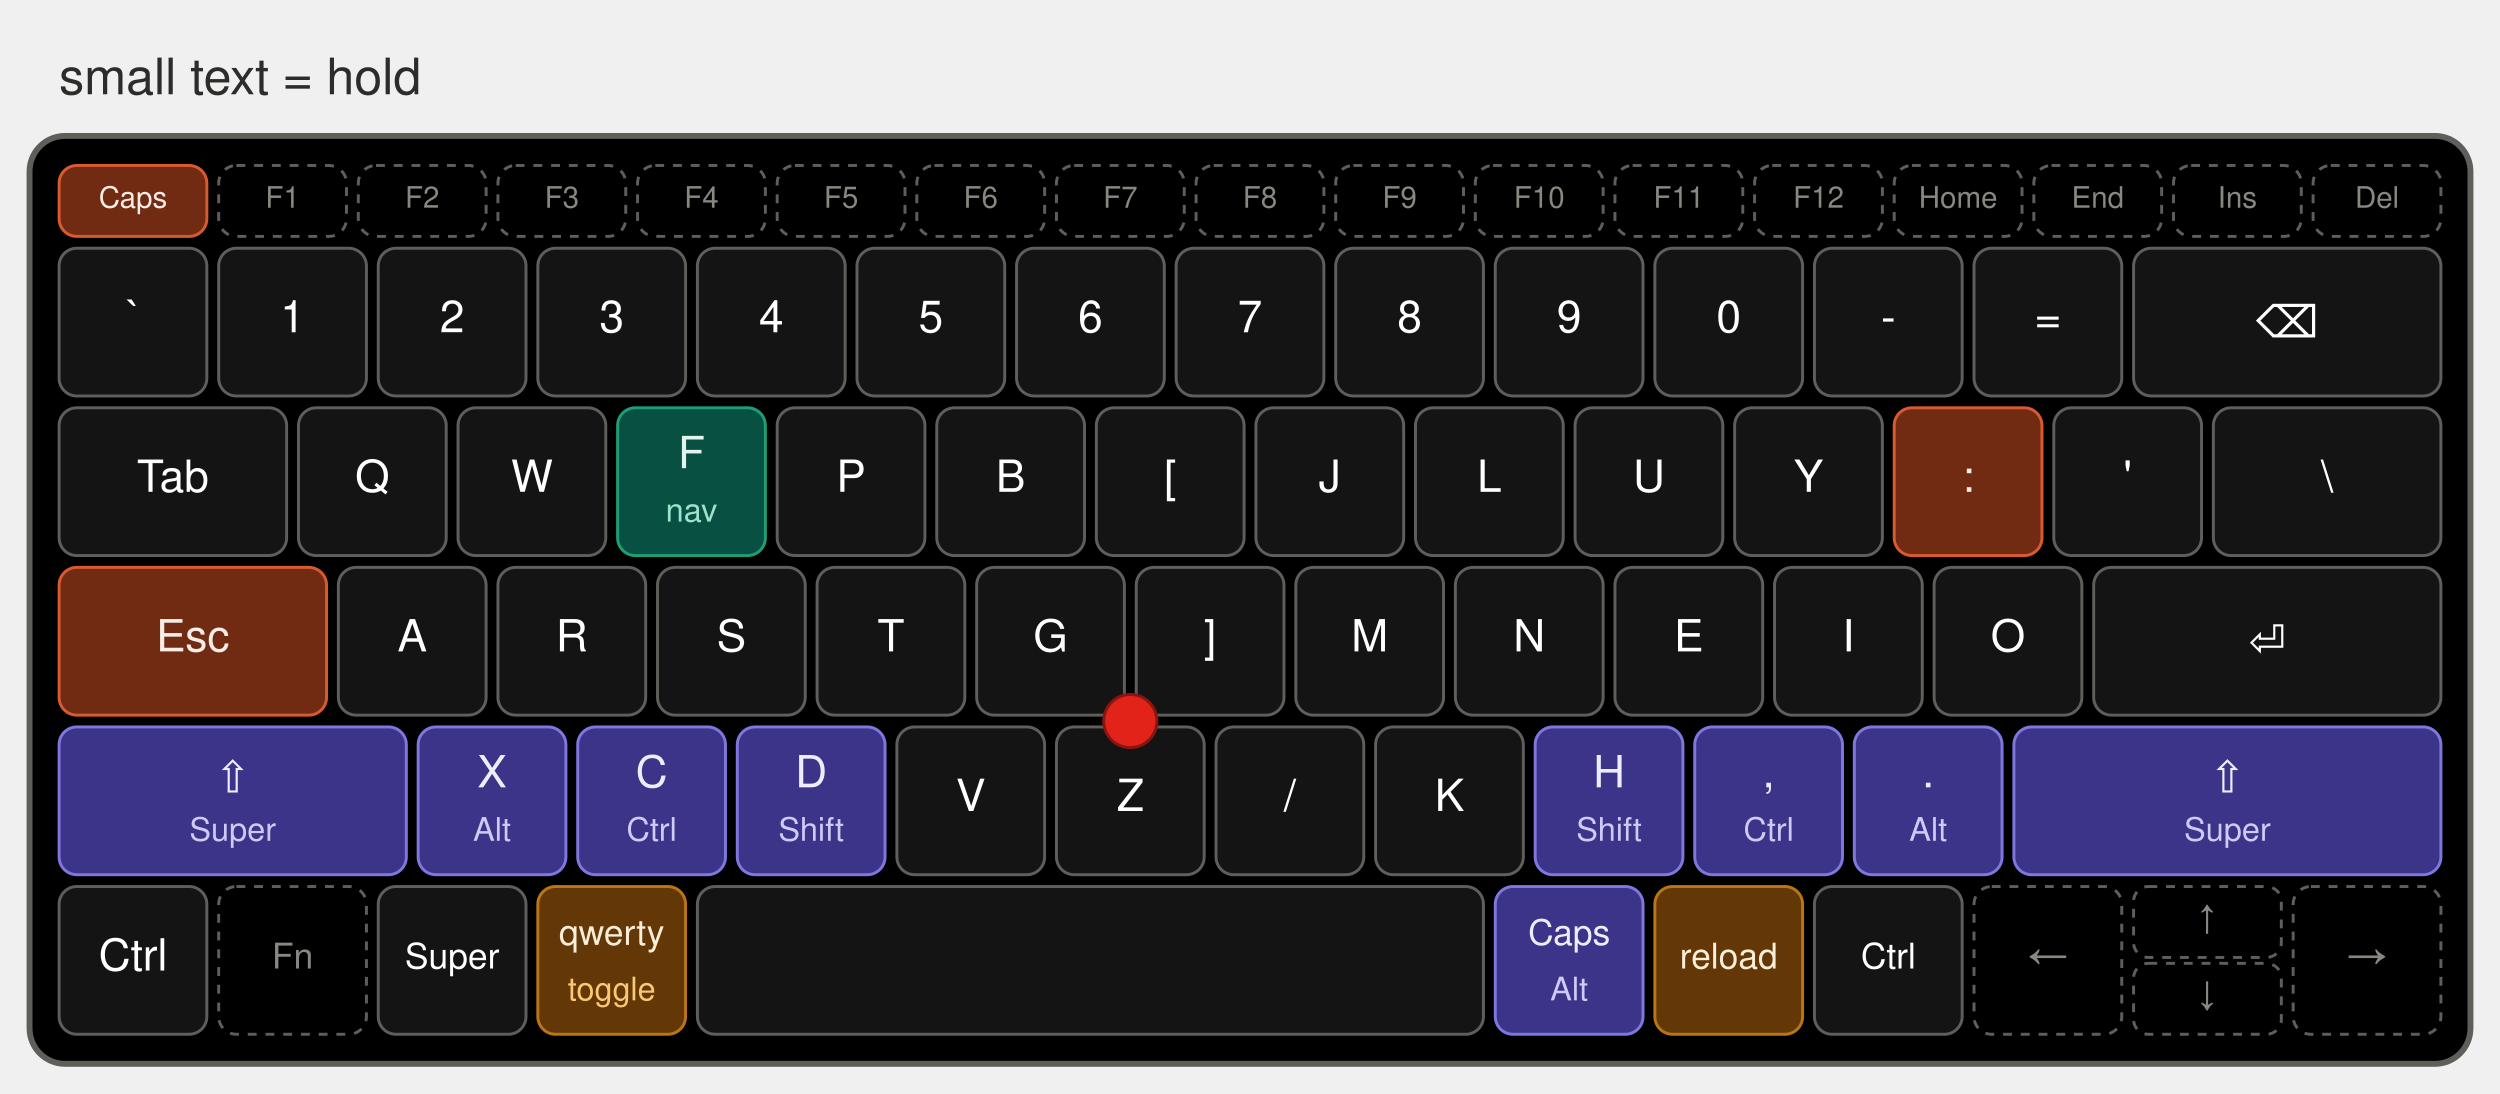
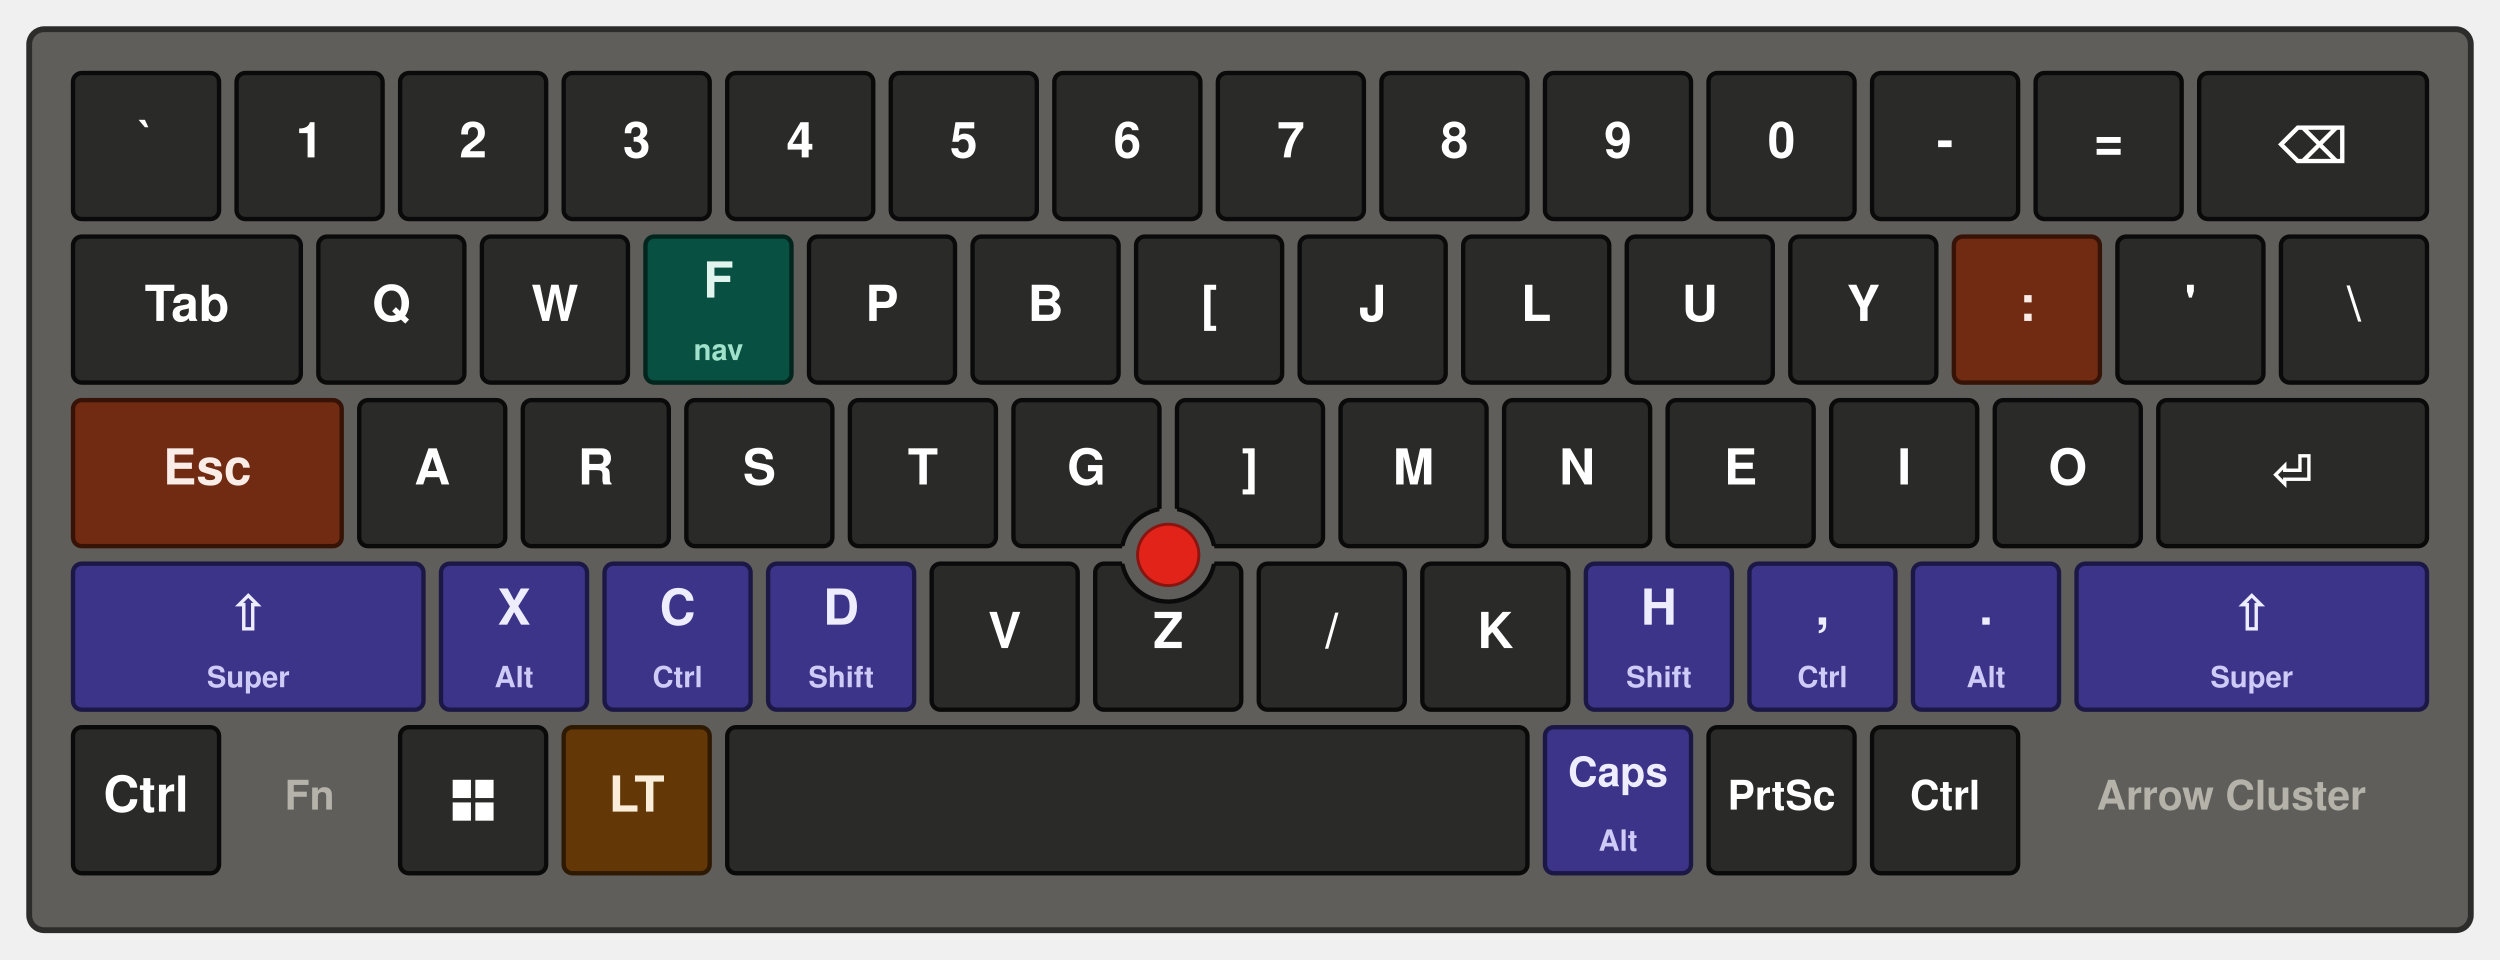
- <svg xmlns="http://www.w3.org/2000/svg" width="846" height="370" viewBox="0 0 846 370">
-   <style>text{font-family:-apple-system,"Segoe UI",Helvetica,Arial,"DejaVu Sans",sans-serif;text-anchor:middle;dominant-baseline:central}
- .kb{fill:#000000;stroke:#5F5E5A;stroke-width:2}.tp{fill:#E2231A;stroke:#8A1410;stroke-width:1}
- .ti{font-size:17px;font-weight:500;text-anchor:start;fill:#2C2C2A}.su{font-size:13px;text-anchor:start;fill:#5F5E5A}
- rect{stroke-width:1}.t{font-size:15px}.tl{font-size:12px}.s{font-size:11px}.ft{font-size:10px}
- .n rect{fill:#141414;stroke:#5F5E5A}.n .t,.n .tl,.n .ft{fill:#FFFFFF}.n .s{fill:#B4B2A9}
- .blank rect{fill:#0A0A0A;stroke:#2C2C2A}
- .dim rect,.ud rect{fill:none;stroke:#5F5E5A;stroke-dasharray:3 3}.dim text,.ud text{fill:#888780}
- .mod rect{fill:#3C3489;stroke:#7F77DD}.mod .t,.mod .tl,.mod .ft{fill:#EEEDFE}.mod .s{fill:#CECBF6}
- .nav rect{fill:#085041;stroke:#1D9E75}.nav .t,.nav .tl,.nav .ft{fill:#E1F5EE}.nav .s{fill:#9FE1CB}
- .ch rect{fill:#712B13;stroke:#D85A30}.ch .t,.ch .tl,.ch .ft{fill:#FAECE7}.ch .s{fill:#F5C4B3}
- .sw rect{fill:#633806;stroke:#BA7517}.sw .t,.sw .tl,.sw .ft{fill:#FAEEDA}.sw .s{fill:#FAC775}
- .held rect{fill:#5DCAA5;stroke:#5DCAA5}.held text{fill:#04342C}
- @media (prefers-color-scheme:dark){.ti{fill:#E8E6DE}.su{fill:#B4B2A9}}</style>
-   <rect class="kb" x="10" y="46" width="826" height="314" rx="12" />
-   <text class="ti" x="20" y="28">small text = hold</text>
+ <svg xmlns="http://www.w3.org/2000/svg" width="856" height="328.5" viewBox="0 0 856 328.5">
+   <style>text{font-family:-apple-system,"Segoe UI",Helvetica,Arial,"DejaVu Sans",sans-serif;text-anchor:middle;dominant-baseline:central;font-weight:600}
+ .kb{fill:#5F5E5A;stroke:#2C2C2A;stroke-width:2}.tp{fill:#E2231A;stroke:#8A1410;stroke-width:1}
+ rect{stroke-width:1.5}.t{font-size:17px}.tl{font-size:14px}.s{font-size:10px}.ft{font-size:11px}
+ .n rect,.blank rect{fill:#2A2A28;stroke:#0A0A0A}.cut{fill:none;stroke:#0A0A0A;stroke-width:1.5}.n .t,.n .tl,.n .ft{fill:#FFFFFF}.n .s{fill:#D3D1C7}
+ .dim rect{fill:none;stroke:none}.dim text{fill:#B4B2A9}.ac{font-size:14px;fill:#B4B2A9}
+ .mod rect{fill:#3C3489;stroke:#1C1846}.mod .t,.mod .tl,.mod .ft{fill:#EEEDFE}.mod .s{fill:#CECBF6}
+ .nav rect{fill:#085041;stroke:#02261E}.nav .t,.nav .tl,.nav .ft{fill:#E1F5EE}.nav .s{fill:#9FE1CB}
+ .ch rect{fill:#712B13;stroke:#361306}.ch .t,.ch .tl,.ch .ft{fill:#FAECE7}.ch .s{fill:#F5C4B3}
+ .sw rect{fill:#633806;stroke:#2E1902}.sw .t,.sw .tl,.sw .ft{fill:#FAEEDA}.sw .s{fill:#FAC775}
+ .held rect{fill:#5DCAA5;stroke:#1D7A5C}.held text{fill:#04342C}.win{fill:#FFFFFF}</style>
+   <defs>
+     <mask id="tpcut">
+       <rect width="856.0" height="324" fill="white" />
+       <circle cx="400" cy="190" r="16" fill="black" />
+     </mask>
+     <clipPath id="tpkeys">
+       <rect x="347" y="137" width="50" height="50" rx="3" />
+       <rect x="403" y="137" width="50" height="50" rx="3" />
+       <rect x="375" y="193" width="50" height="50" rx="3" />
+     </clipPath>
+   </defs>
+   <rect class="kb" x="10" y="10" width="836" height="308.5" rx="5.1" />
+   <g class="n">
+     <rect x="25" y="25" width="50" height="50" rx="3" />
+     <text class="t" x="50" y="50">`</text>
+   </g>
+   <g class="n">
+     <rect x="81" y="25" width="50" height="50" rx="3" />
+     <text class="t" x="106" y="50">1</text>
+   </g>
+   <g class="n">
+     <rect x="137" y="25" width="50" height="50" rx="3" />
+     <text class="t" x="162" y="50">2</text>
+   </g>
+   <g class="n">
+     <rect x="193" y="25" width="50" height="50" rx="3" />
+     <text class="t" x="218" y="50">3</text>
+   </g>
+   <g class="n">
+     <rect x="249" y="25" width="50" height="50" rx="3" />
+     <text class="t" x="274" y="50">4</text>
+   </g>
+   <g class="n">
+     <rect x="305" y="25" width="50" height="50" rx="3" />
+     <text class="t" x="330" y="50">5</text>
+   </g>
+   <g class="n">
+     <rect x="361" y="25" width="50" height="50" rx="3" />
+     <text class="t" x="386" y="50">6</text>
+   </g>
+   <g class="n">
+     <rect x="417" y="25" width="50" height="50" rx="3" />
+     <text class="t" x="442" y="50">7</text>
+   </g>
+   <g class="n">
+     <rect x="473" y="25" width="50" height="50" rx="3" />
+     <text class="t" x="498" y="50">8</text>
+   </g>
+   <g class="n">
+     <rect x="529" y="25" width="50" height="50" rx="3" />
+     <text class="t" x="554" y="50">9</text>
+   </g>
+   <g class="n">
+     <rect x="585" y="25" width="50" height="50" rx="3" />
+     <text class="t" x="610" y="50">0</text>
+   </g>
+   <g class="n">
+     <rect x="641" y="25" width="50" height="50" rx="3" />
+     <text class="t" x="666" y="50">-</text>
+   </g>
+   <g class="n">
+     <rect x="697" y="25" width="50" height="50" rx="3" />
+     <text class="t" x="722" y="50">=</text>
+   </g>
+   <g class="n">
+     <rect x="753" y="25" width="78" height="50" rx="3" />
+     <text class="t" x="792" y="50">⌫</text>
+   </g>
+   <g class="n">
+     <rect x="25" y="81" width="78" height="50" rx="3" />
+     <text class="t" x="64" y="106">Tab</text>
+   </g>
+   <g class="n">
+     <rect x="109" y="81" width="50" height="50" rx="3" />
+     <text class="t" x="134" y="106">Q</text>
+   </g>
+   <g class="n">
+     <rect x="165" y="81" width="50" height="50" rx="3" />
+     <text class="t" x="190" y="106">W</text>
+   </g>
+   <g class="nav">
+     <rect x="221" y="81" width="50" height="50" rx="3" />
+     <text class="t" x="246" y="98">F</text>
+     <text class="s" x="246" y="121">nav</text>
+   </g>
+   <g class="n">
+     <rect x="277" y="81" width="50" height="50" rx="3" />
+     <text class="t" x="302" y="106">P</text>
+   </g>
+   <g class="n">
+     <rect x="333" y="81" width="50" height="50" rx="3" />
+     <text class="t" x="358" y="106">B</text>
+   </g>
+   <g class="n">
+     <rect x="389" y="81" width="50" height="50" rx="3" />
+     <text class="t" x="414" y="106">[</text>
+   </g>
+   <g class="n">
+     <rect x="445" y="81" width="50" height="50" rx="3" />
+     <text class="t" x="470" y="106">J</text>
+   </g>
+   <g class="n">
+     <rect x="501" y="81" width="50" height="50" rx="3" />
+     <text class="t" x="526" y="106">L</text>
+   </g>
+   <g class="n">
+     <rect x="557" y="81" width="50" height="50" rx="3" />
+     <text class="t" x="582" y="106">U</text>
+   </g>
+   <g class="n">
+     <rect x="613" y="81" width="50" height="50" rx="3" />
+     <text class="t" x="638" y="106">Y</text>
+   </g>
  <g class="ch">
-     <rect x="20" y="56" width="50" height="24" rx="6" />
-     <text class="ft" x="45.0" y="68.0">Caps</text>
+     <rect x="669" y="81" width="50" height="50" rx="3" />
+     <text class="t" x="694" y="106">:</text>
+   </g>
+   <g class="n">
+     <rect x="725" y="81" width="50" height="50" rx="3" />
+     <text class="t" x="750" y="106">'</text>
+   </g>
+   <g class="n">
+     <rect x="781" y="81" width="50" height="50" rx="3" />
+     <text class="t" x="806" y="106">\</text>
+   </g>
+   <g class="ch">
+     <rect x="25" y="137" width="92" height="50" rx="3" />
+     <text class="t" x="71" y="162">Esc</text>
+   </g>
+   <g class="n">
+     <rect x="123" y="137" width="50" height="50" rx="3" />
+     <text class="t" x="148" y="162">A</text>
+   </g>
+   <g class="n">
+     <rect x="179" y="137" width="50" height="50" rx="3" />
+     <text class="t" x="204" y="162">R</text>
+   </g>
+   <g class="n">
+     <rect x="235" y="137" width="50" height="50" rx="3" />
+     <text class="t" x="260" y="162">S</text>
+   </g>
+   <g class="n">
+     <rect x="291" y="137" width="50" height="50" rx="3" />
+     <text class="t" x="316" y="162">T</text>
+   </g>
+   <g class="n" mask="url(#tpcut)">
+     <rect x="347" y="137" width="50" height="50" rx="3" />
+     <text class="t" x="372" y="162">G</text>
+   </g>
+   <g class="n" mask="url(#tpcut)">
+     <rect x="403" y="137" width="50" height="50" rx="3" />
+     <text class="t" x="428" y="162">]</text>
+   </g>
+   <g class="n">
+     <rect x="459" y="137" width="50" height="50" rx="3" />
+     <text class="t" x="484" y="162">M</text>
+   </g>
+   <g class="n">
+     <rect x="515" y="137" width="50" height="50" rx="3" />
+     <text class="t" x="540" y="162">N</text>
+   </g>
+   <g class="n">
+     <rect x="571" y="137" width="50" height="50" rx="3" />
+     <text class="t" x="596" y="162">E</text>
+   </g>
+   <g class="n">
+     <rect x="627" y="137" width="50" height="50" rx="3" />
+     <text class="t" x="652" y="162">I</text>
+   </g>
+   <g class="n">
+     <rect x="683" y="137" width="50" height="50" rx="3" />
+     <text class="t" x="708" y="162">O</text>
+   </g>
+   <g class="n">
+     <rect x="739" y="137" width="92" height="50" rx="3" />
+     <text class="t" x="785" y="162">⏎</text>
+   </g>
+   <g class="mod">
+     <rect x="25" y="193" width="120" height="50" rx="3" />
+     <text class="t" x="85" y="210">⇧</text>
+     <text class="s" x="85" y="233">Super</text>
+   </g>
+   <g class="mod">
+     <rect x="151" y="193" width="50" height="50" rx="3" />
+     <text class="t" x="176" y="210">X</text>
+     <text class="s" x="176" y="233">Alt</text>
+   </g>
+   <g class="mod">
+     <rect x="207" y="193" width="50" height="50" rx="3" />
+     <text class="t" x="232" y="210">C</text>
+     <text class="s" x="232" y="233">Ctrl</text>
+   </g>
+   <g class="mod">
+     <rect x="263" y="193" width="50" height="50" rx="3" />
+     <text class="t" x="288" y="210">D</text>
+     <text class="s" x="288" y="233">Shift</text>
+   </g>
+   <g class="n">
+     <rect x="319" y="193" width="50" height="50" rx="3" />
+     <text class="t" x="344" y="218">V</text>
+   </g>
+   <g class="n" mask="url(#tpcut)">
+     <rect x="375" y="193" width="50" height="50" rx="3" />
+     <text class="t" x="400" y="218">Z</text>
+   </g>
+   <g class="n">
+     <rect x="431" y="193" width="50" height="50" rx="3" />
+     <text class="t" x="456" y="218">/</text>
+   </g>
+   <g class="n">
+     <rect x="487" y="193" width="50" height="50" rx="3" />
+     <text class="t" x="512" y="218">K</text>
+   </g>
+   <g class="mod">
+     <rect x="543" y="193" width="50" height="50" rx="3" />
+     <text class="t" x="568" y="210">H</text>
+     <text class="s" x="568" y="233">Shift</text>
+   </g>
+   <g class="mod">
+     <rect x="599" y="193" width="50" height="50" rx="3" />
+     <text class="t" x="624" y="210">,</text>
+     <text class="s" x="624" y="233">Ctrl</text>
+   </g>
+   <g class="mod">
+     <rect x="655" y="193" width="50" height="50" rx="3" />
+     <text class="t" x="680" y="210">.</text>
+     <text class="s" x="680" y="233">Alt</text>
+   </g>
+   <g class="mod">
+     <rect x="711" y="193" width="120" height="50" rx="3" />
+     <text class="t" x="771" y="210">⇧</text>
+     <text class="s" x="771" y="233">Super</text>
+   </g>
+   <g class="n">
+     <rect x="25" y="249" width="50" height="50" rx="3" />
+     <text class="t" x="50" y="274">Ctrl</text>
  </g>
  <g class="dim">
-     <rect x="74" y="56" width="43.25" height="24" rx="6" />
-     <text class="ft" x="95.625" y="68.0">F1</text>
-   </g>
-   <g class="dim">
-     <rect x="121.25" y="56" width="43.25" height="24" rx="6" />
-     <text class="ft" x="142.875" y="68.0">F2</text>
-   </g>
-   <g class="dim">
-     <rect x="168.5" y="56" width="43.25" height="24" rx="6" />
-     <text class="ft" x="190.125" y="68.0">F3</text>
-   </g>
-   <g class="dim">
-     <rect x="215.75" y="56" width="43.25" height="24" rx="6" />
-     <text class="ft" x="237.375" y="68.0">F4</text>
-   </g>
-   <g class="dim">
-     <rect x="263.0" y="56" width="43.25" height="24" rx="6" />
-     <text class="ft" x="284.625" y="68.0">F5</text>
-   </g>
-   <g class="dim">
-     <rect x="310.25" y="56" width="43.25" height="24" rx="6" />
-     <text class="ft" x="331.875" y="68.0">F6</text>
-   </g>
-   <g class="dim">
-     <rect x="357.5" y="56" width="43.25" height="24" rx="6" />
-     <text class="ft" x="379.125" y="68.0">F7</text>
-   </g>
-   <g class="dim">
-     <rect x="404.75" y="56" width="43.25" height="24" rx="6" />
-     <text class="ft" x="426.375" y="68.0">F8</text>
-   </g>
-   <g class="dim">
-     <rect x="452.0" y="56" width="43.25" height="24" rx="6" />
-     <text class="ft" x="473.625" y="68.0">F9</text>
-   </g>
-   <g class="dim">
-     <rect x="499.25" y="56" width="43.25" height="24" rx="6" />
-     <text class="ft" x="520.875" y="68.0">F10</text>
-   </g>
-   <g class="dim">
-     <rect x="546.5" y="56" width="43.25" height="24" rx="6" />
-     <text class="ft" x="568.125" y="68.0">F11</text>
-   </g>
-   <g class="dim">
-     <rect x="593.75" y="56" width="43.25" height="24" rx="6" />
-     <text class="ft" x="615.375" y="68.0">F12</text>
-   </g>
-   <g class="dim">
-     <rect x="641.0" y="56" width="43.25" height="24" rx="6" />
-     <text class="ft" x="662.625" y="68.0">Home</text>
-   </g>
-   <g class="dim">
-     <rect x="688.25" y="56" width="43.25" height="24" rx="6" />
-     <text class="ft" x="709.875" y="68.0">End</text>
-   </g>
-   <g class="dim">
-     <rect x="735.5" y="56" width="43.25" height="24" rx="6" />
-     <text class="ft" x="757.125" y="68.0">Ins</text>
-   </g>
-   <g class="dim">
-     <rect x="782.75" y="56" width="43.25" height="24" rx="6" />
-     <text class="ft" x="804.375" y="68.0">Del</text>
-   </g>
-   <g class="n">
-     <rect x="20" y="84" width="50" height="50" rx="6" />
-     <text class="t" x="45.0" y="109.0">`</text>
-   </g>
-   <g class="n">
-     <rect x="74" y="84" width="50" height="50" rx="6" />
-     <text class="t" x="99.0" y="109.0">1</text>
-   </g>
-   <g class="n">
-     <rect x="128" y="84" width="50" height="50" rx="6" />
-     <text class="t" x="153.0" y="109.0">2</text>
-   </g>
-   <g class="n">
-     <rect x="182" y="84" width="50" height="50" rx="6" />
-     <text class="t" x="207.0" y="109.0">3</text>
-   </g>
-   <g class="n">
-     <rect x="236" y="84" width="50" height="50" rx="6" />
-     <text class="t" x="261.0" y="109.0">4</text>
-   </g>
-   <g class="n">
-     <rect x="290" y="84" width="50" height="50" rx="6" />
-     <text class="t" x="315.0" y="109.0">5</text>
-   </g>
-   <g class="n">
-     <rect x="344" y="84" width="50" height="50" rx="6" />
-     <text class="t" x="369.0" y="109.0">6</text>
-   </g>
-   <g class="n">
-     <rect x="398" y="84" width="50" height="50" rx="6" />
-     <text class="t" x="423.0" y="109.0">7</text>
-   </g>
-   <g class="n">
-     <rect x="452" y="84" width="50" height="50" rx="6" />
-     <text class="t" x="477.0" y="109.0">8</text>
-   </g>
-   <g class="n">
-     <rect x="506" y="84" width="50" height="50" rx="6" />
-     <text class="t" x="531.0" y="109.0">9</text>
-   </g>
-   <g class="n">
-     <rect x="560" y="84" width="50" height="50" rx="6" />
-     <text class="t" x="585.0" y="109.0">0</text>
-   </g>
-   <g class="n">
-     <rect x="614" y="84" width="50" height="50" rx="6" />
-     <text class="t" x="639.0" y="109.0">-</text>
-   </g>
-   <g class="n">
-     <rect x="668" y="84" width="50" height="50" rx="6" />
-     <text class="t" x="693.0" y="109.0">=</text>
-   </g>
-   <g class="n">
-     <rect x="722" y="84" width="104" height="50" rx="6" />
-     <text class="t" x="774.0" y="109.0">⌫</text>
-   </g>
-   <g class="n">
-     <rect x="20" y="138" width="77.0" height="50" rx="6" />
-     <text class="t" x="58.5" y="163.0">Tab</text>
-   </g>
-   <g class="n">
-     <rect x="101.0" y="138" width="50" height="50" rx="6" />
-     <text class="t" x="126.0" y="163.0">Q</text>
-   </g>
-   <g class="n">
-     <rect x="155.0" y="138" width="50" height="50" rx="6" />
-     <text class="t" x="180.0" y="163.0">W</text>
-   </g>
-   <g class="nav">
-     <rect x="209.0" y="138" width="50" height="50" rx="6" />
-     <text class="t" x="234.0" y="155.0">F</text>
-     <text class="s" x="234.0" y="174.0">nav</text>
-   </g>
-   <g class="n">
-     <rect x="263.0" y="138" width="50" height="50" rx="6" />
-     <text class="t" x="288.0" y="163.0">P</text>
-   </g>
-   <g class="n">
-     <rect x="317.0" y="138" width="50" height="50" rx="6" />
-     <text class="t" x="342.0" y="163.0">B</text>
-   </g>
-   <g class="n">
-     <rect x="371.0" y="138" width="50" height="50" rx="6" />
-     <text class="t" x="396.0" y="163.0">[</text>
-   </g>
-   <g class="n">
-     <rect x="425.0" y="138" width="50" height="50" rx="6" />
-     <text class="t" x="450.0" y="163.0">J</text>
-   </g>
-   <g class="n">
-     <rect x="479.0" y="138" width="50" height="50" rx="6" />
-     <text class="t" x="504.0" y="163.0">L</text>
-   </g>
-   <g class="n">
-     <rect x="533.0" y="138" width="50" height="50" rx="6" />
-     <text class="t" x="558.0" y="163.0">U</text>
-   </g>
-   <g class="n">
-     <rect x="587.0" y="138" width="50" height="50" rx="6" />
-     <text class="t" x="612.0" y="163.0">Y</text>
-   </g>
-   <g class="ch">
-     <rect x="641.0" y="138" width="50" height="50" rx="6" />
-     <text class="t" x="666.0" y="163.0">:</text>
-   </g>
-   <g class="n">
-     <rect x="695.0" y="138" width="50" height="50" rx="6" />
-     <text class="t" x="720.0" y="163.0">'</text>
-   </g>
-   <g class="n">
-     <rect x="749.0" y="138" width="77.0" height="50" rx="6" />
-     <text class="t" x="787.5" y="163.0">\</text>
-   </g>
-   <g class="ch">
-     <rect x="20" y="192" width="90.5" height="50" rx="6" />
-     <text class="t" x="65.25" y="217.0">Esc</text>
-   </g>
-   <g class="n">
-     <rect x="114.5" y="192" width="50" height="50" rx="6" />
-     <text class="t" x="139.5" y="217.0">A</text>
-   </g>
-   <g class="n">
-     <rect x="168.5" y="192" width="50" height="50" rx="6" />
-     <text class="t" x="193.5" y="217.0">R</text>
-   </g>
-   <g class="n">
-     <rect x="222.5" y="192" width="50" height="50" rx="6" />
-     <text class="t" x="247.5" y="217.0">S</text>
-   </g>
-   <g class="n">
-     <rect x="276.5" y="192" width="50" height="50" rx="6" />
-     <text class="t" x="301.5" y="217.0">T</text>
-   </g>
-   <g class="n">
-     <rect x="330.5" y="192" width="50" height="50" rx="6" />
-     <text class="t" x="355.5" y="217.0">G</text>
-   </g>
-   <g class="n">
-     <rect x="384.5" y="192" width="50" height="50" rx="6" />
-     <text class="t" x="409.5" y="217.0">]</text>
-   </g>
-   <g class="n">
-     <rect x="438.5" y="192" width="50" height="50" rx="6" />
-     <text class="t" x="463.5" y="217.0">M</text>
-   </g>
-   <g class="n">
-     <rect x="492.5" y="192" width="50" height="50" rx="6" />
-     <text class="t" x="517.5" y="217.0">N</text>
-   </g>
-   <g class="n">
-     <rect x="546.5" y="192" width="50" height="50" rx="6" />
-     <text class="t" x="571.5" y="217.0">E</text>
-   </g>
-   <g class="n">
-     <rect x="600.5" y="192" width="50" height="50" rx="6" />
-     <text class="t" x="625.5" y="217.0">I</text>
-   </g>
-   <g class="n">
-     <rect x="654.5" y="192" width="50" height="50" rx="6" />
-     <text class="t" x="679.5" y="217.0">O</text>
-   </g>
-   <g class="n">
-     <rect x="708.5" y="192" width="117.5" height="50" rx="6" />
-     <text class="t" x="767.25" y="217.0">⏎</text>
-   </g>
-   <g class="mod">
-     <rect x="20" y="246" width="117.5" height="50" rx="6" />
-     <text class="t" x="78.75" y="263.0">⇧</text>
-     <text class="s" x="78.75" y="282.0">Super</text>
-   </g>
-   <g class="mod">
-     <rect x="141.5" y="246" width="50" height="50" rx="6" />
-     <text class="t" x="166.5" y="263.0">X</text>
-     <text class="s" x="166.5" y="282.0">Alt</text>
-   </g>
-   <g class="mod">
-     <rect x="195.5" y="246" width="50" height="50" rx="6" />
-     <text class="t" x="220.5" y="263.0">C</text>
-     <text class="s" x="220.5" y="282.0">Ctrl</text>
-   </g>
-   <g class="mod">
-     <rect x="249.5" y="246" width="50" height="50" rx="6" />
-     <text class="t" x="274.5" y="263.0">D</text>
-     <text class="s" x="274.5" y="282.0">Shift</text>
-   </g>
-   <g class="n">
-     <rect x="303.5" y="246" width="50" height="50" rx="6" />
-     <text class="t" x="328.5" y="271.0">V</text>
-   </g>
-   <g class="n">
-     <rect x="357.5" y="246" width="50" height="50" rx="6" />
-     <text class="t" x="382.5" y="271.0">Z</text>
-   </g>
-   <g class="n">
-     <rect x="411.5" y="246" width="50" height="50" rx="6" />
-     <text class="t" x="436.5" y="271.0">/</text>
-   </g>
-   <g class="n">
-     <rect x="465.5" y="246" width="50" height="50" rx="6" />
-     <text class="t" x="490.5" y="271.0">K</text>
-   </g>
-   <g class="mod">
-     <rect x="519.5" y="246" width="50" height="50" rx="6" />
-     <text class="t" x="544.5" y="263.0">H</text>
-     <text class="s" x="544.5" y="282.0">Shift</text>
-   </g>
-   <g class="mod">
-     <rect x="573.5" y="246" width="50" height="50" rx="6" />
-     <text class="t" x="598.5" y="263.0">,</text>
-     <text class="s" x="598.5" y="282.0">Ctrl</text>
-   </g>
-   <g class="mod">
-     <rect x="627.5" y="246" width="50" height="50" rx="6" />
-     <text class="t" x="652.5" y="263.0">.</text>
-     <text class="s" x="652.5" y="282.0">Alt</text>
-   </g>
-   <g class="mod">
-     <rect x="681.5" y="246" width="144.5" height="50" rx="6" />
-     <text class="t" x="753.75" y="263.0">⇧</text>
-     <text class="s" x="753.75" y="282.0">Super</text>
-   </g>
-   <g class="n">
-     <rect x="20" y="300" width="50" height="50" rx="6" />
-     <text class="t" x="45.0" y="325.0">Ctrl</text>
-   </g>
-   <g class="dim">
-     <rect x="74" y="300" width="50" height="50" rx="6" />
-     <text class="tl" x="99.0" y="325.0">Fn</text>
-   </g>
-   <g class="n">
-     <rect x="128" y="300" width="50" height="50" rx="6" />
-     <text class="tl" x="153.0" y="325.0">Super</text>
+     <rect x="81" y="249" width="50" height="50" rx="3" />
+     <text class="tl" x="106" y="274">Fn</text>
+   </g>
+   <g class="n">
+     <rect x="137" y="249" width="50" height="50" rx="3" />
+     <path class="win" d="M155 267h6.25v6.25h-6.25ZM162.75 267h6.25v6.25h-6.25ZM155 274.75h6.25v6.25h-6.25ZM162.75 274.75h6.25v6.25h-6.25Z" />
  </g>
  <g class="sw">
-     <rect x="182" y="300" width="50" height="50" rx="6" />
-     <text class="tl" x="207.0" y="317.0">qwerty</text>
-     <text class="s" x="207.0" y="336.0">toggle</text>
-   </g>
-   <g class="n">
-     <rect x="236" y="300" width="266" height="50" rx="6" />
-   </g>
-   <g class="mod">
-     <rect x="506" y="300" width="50" height="50" rx="6" />
-     <text class="tl" x="531.0" y="317.0">Caps</text>
-     <text class="s" x="531.0" y="336.0">Alt</text>
-   </g>
-   <g class="sw">
-     <rect x="560" y="300" width="50" height="50" rx="6" />
-     <text class="tl" x="585.0" y="325.0">reload</text>
-   </g>
-   <g class="n">
-     <rect x="614" y="300" width="50" height="50" rx="6" />
-     <text class="tl" x="639.0" y="325.0">Ctrl</text>
-   </g>
-   <g class="dim">
-     <rect x="668" y="300" width="50" height="50" rx="6" />
-     <text class="t" x="693.0" y="325.0">←</text>
-   </g>
-   <g class="ud">
-     <rect x="722" y="300" width="50" height="24.0" rx="5" />
-     <rect x="722" y="326.0" width="50" height="24.0" rx="5" />
-     <text class="tl" x="747.0" y="312.0">↑</text>
-     <text class="tl" x="747.0" y="338.0">↓</text>
-   </g>
-   <g class="dim">
-     <rect x="776" y="300" width="50" height="50" rx="6" />
-     <text class="t" x="801.0" y="325.0">→</text>
-   </g>
-   <circle class="tp" cx="382.5" cy="244" r="9" />
+     <rect x="193" y="249" width="50" height="50" rx="3" />
+     <text class="t" x="218" y="274">LT</text>
+   </g>
+   <g class="n">
+     <rect x="249" y="249" width="274" height="50" rx="3" />
+   </g>
+   <g class="mod">
+     <rect x="529" y="249" width="50" height="50" rx="3" />
+     <text class="tl" x="554" y="266">Caps</text>
+     <text class="s" x="554" y="289">Alt</text>
+   </g>
+   <g class="n">
+     <rect x="585" y="249" width="50" height="50" rx="3" />
+     <text class="tl" x="610" y="274">PrtSc</text>
+   </g>
+   <g class="n">
+     <rect x="641" y="249" width="50" height="50" rx="3" />
+     <text class="tl" x="666" y="274">Ctrl</text>
+   </g>
+   <text class="ac" x="764" y="274">Arrow Cluster</text>
+   <circle class="cut" cx="400" cy="190" r="16" clip-path="url(#tpkeys)" />
+   <circle class="tp" cx="400" cy="190" r="10.5" />
</svg>
